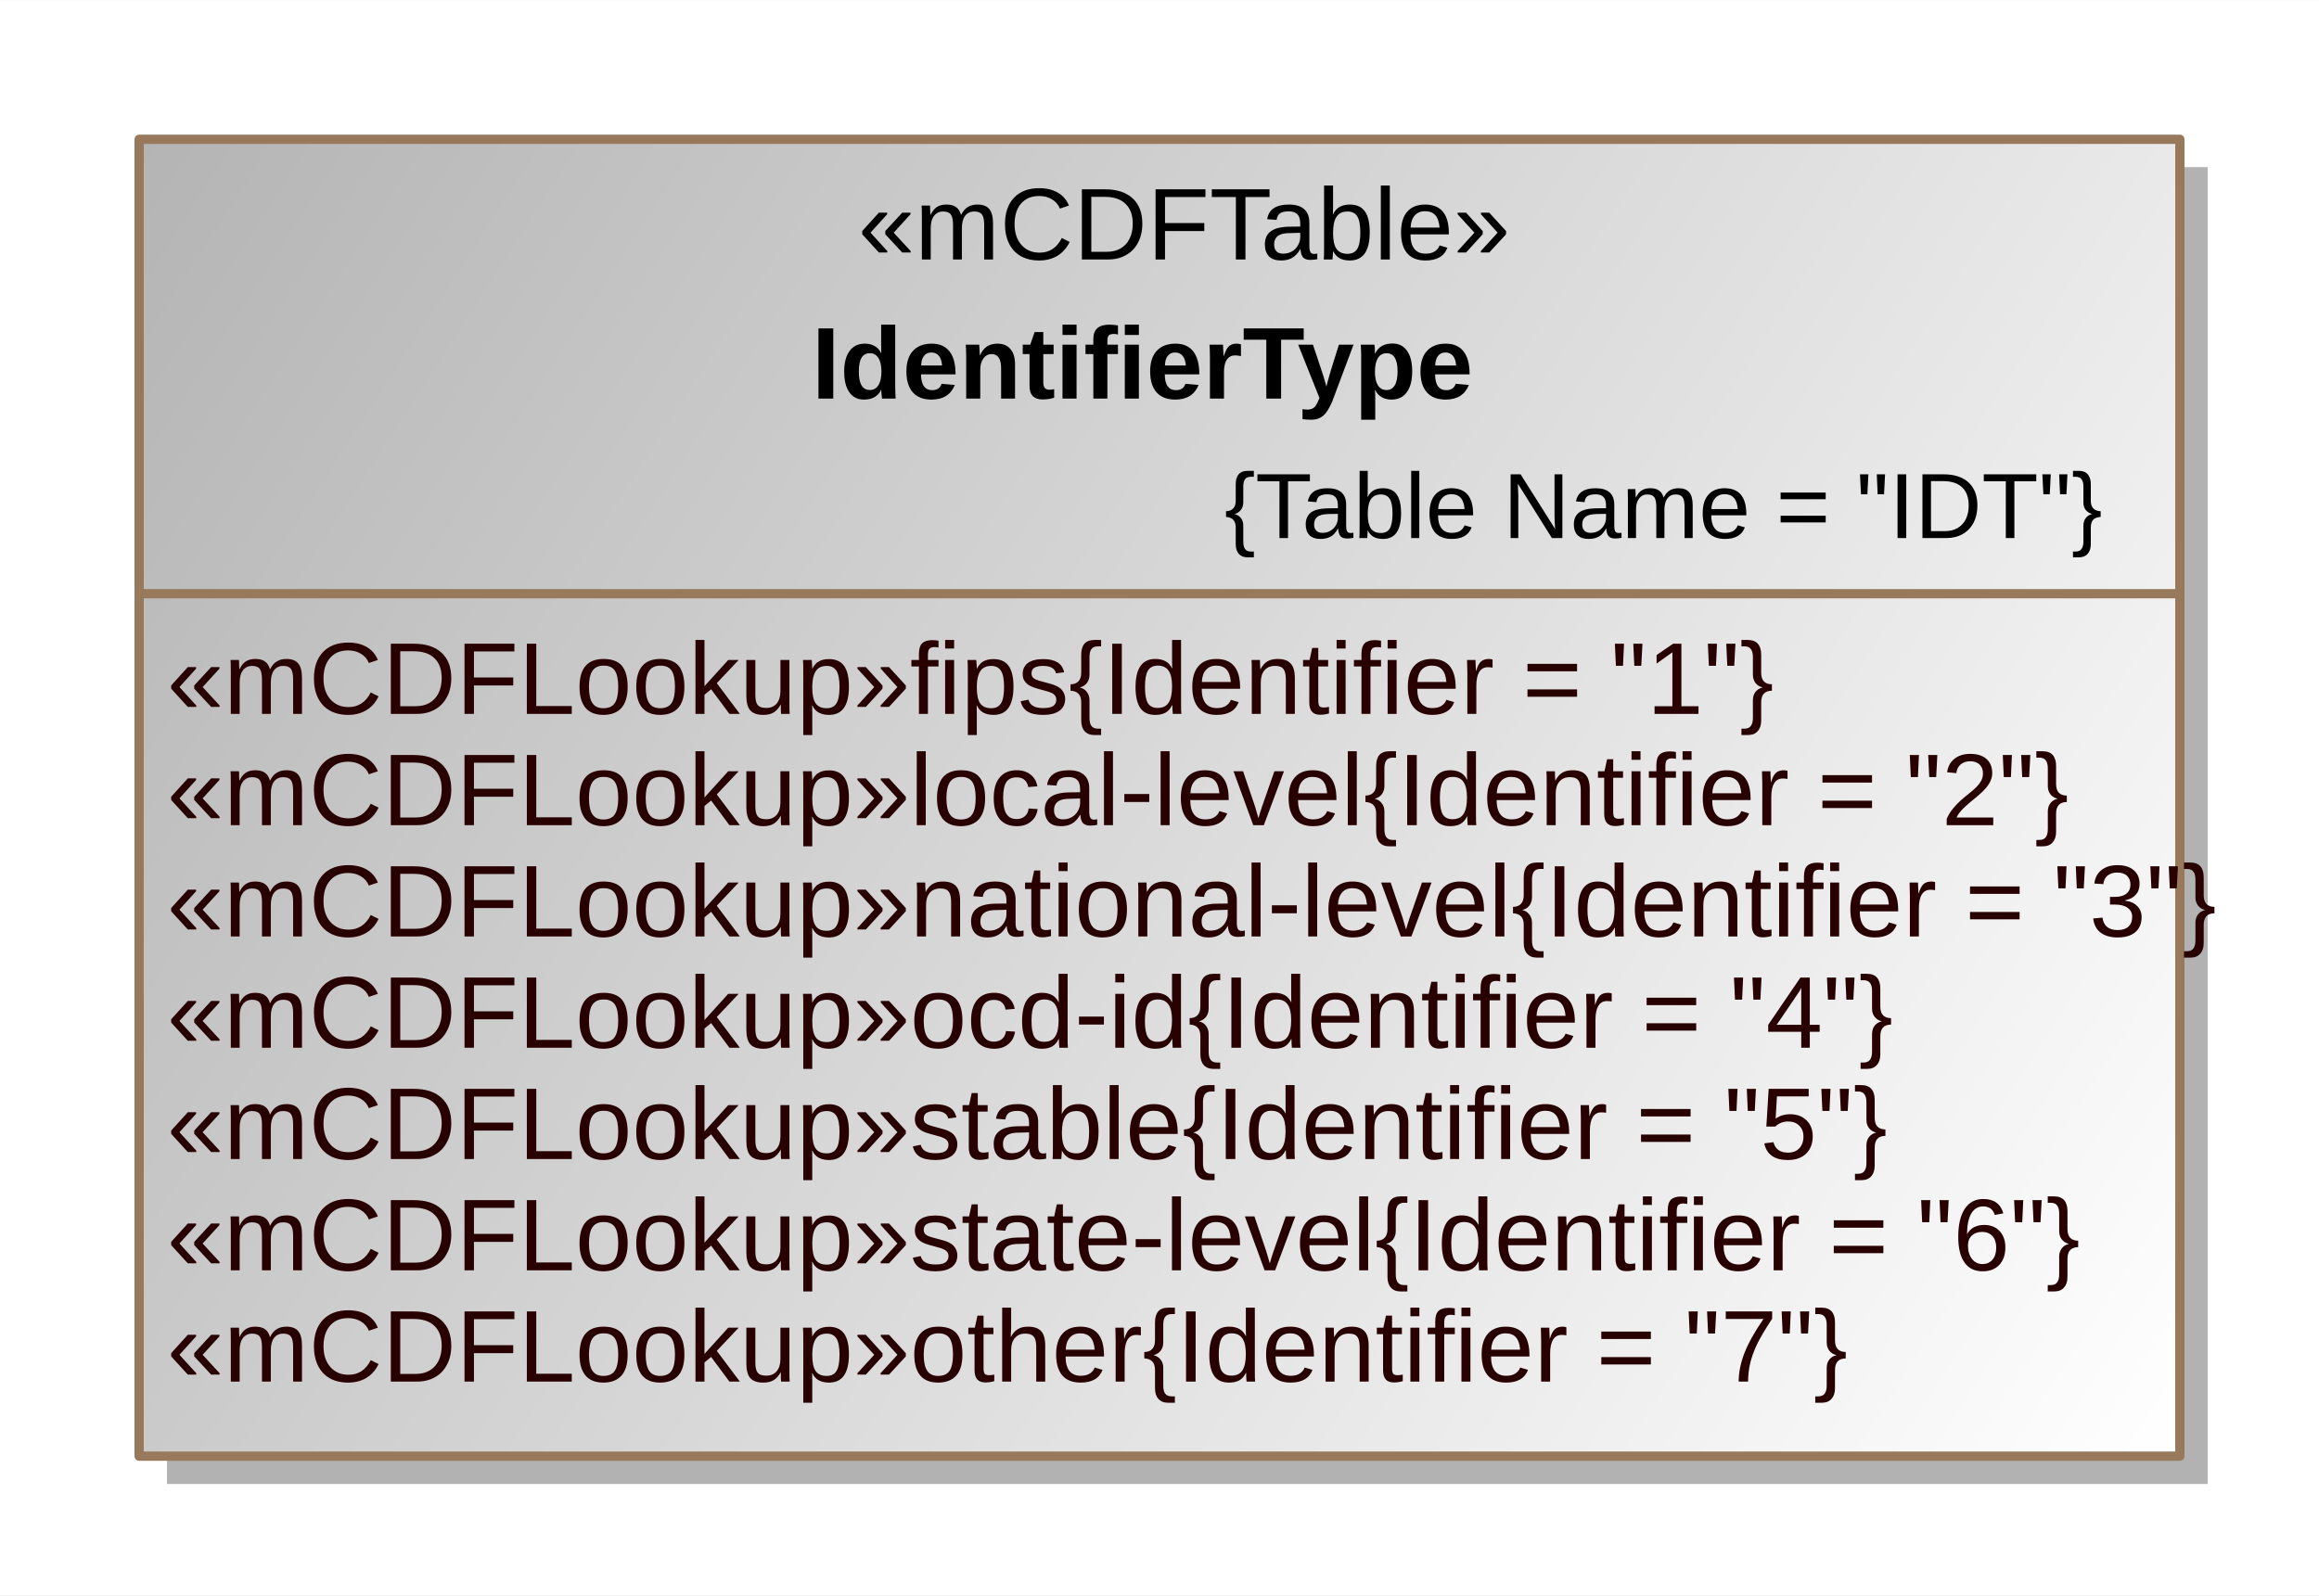
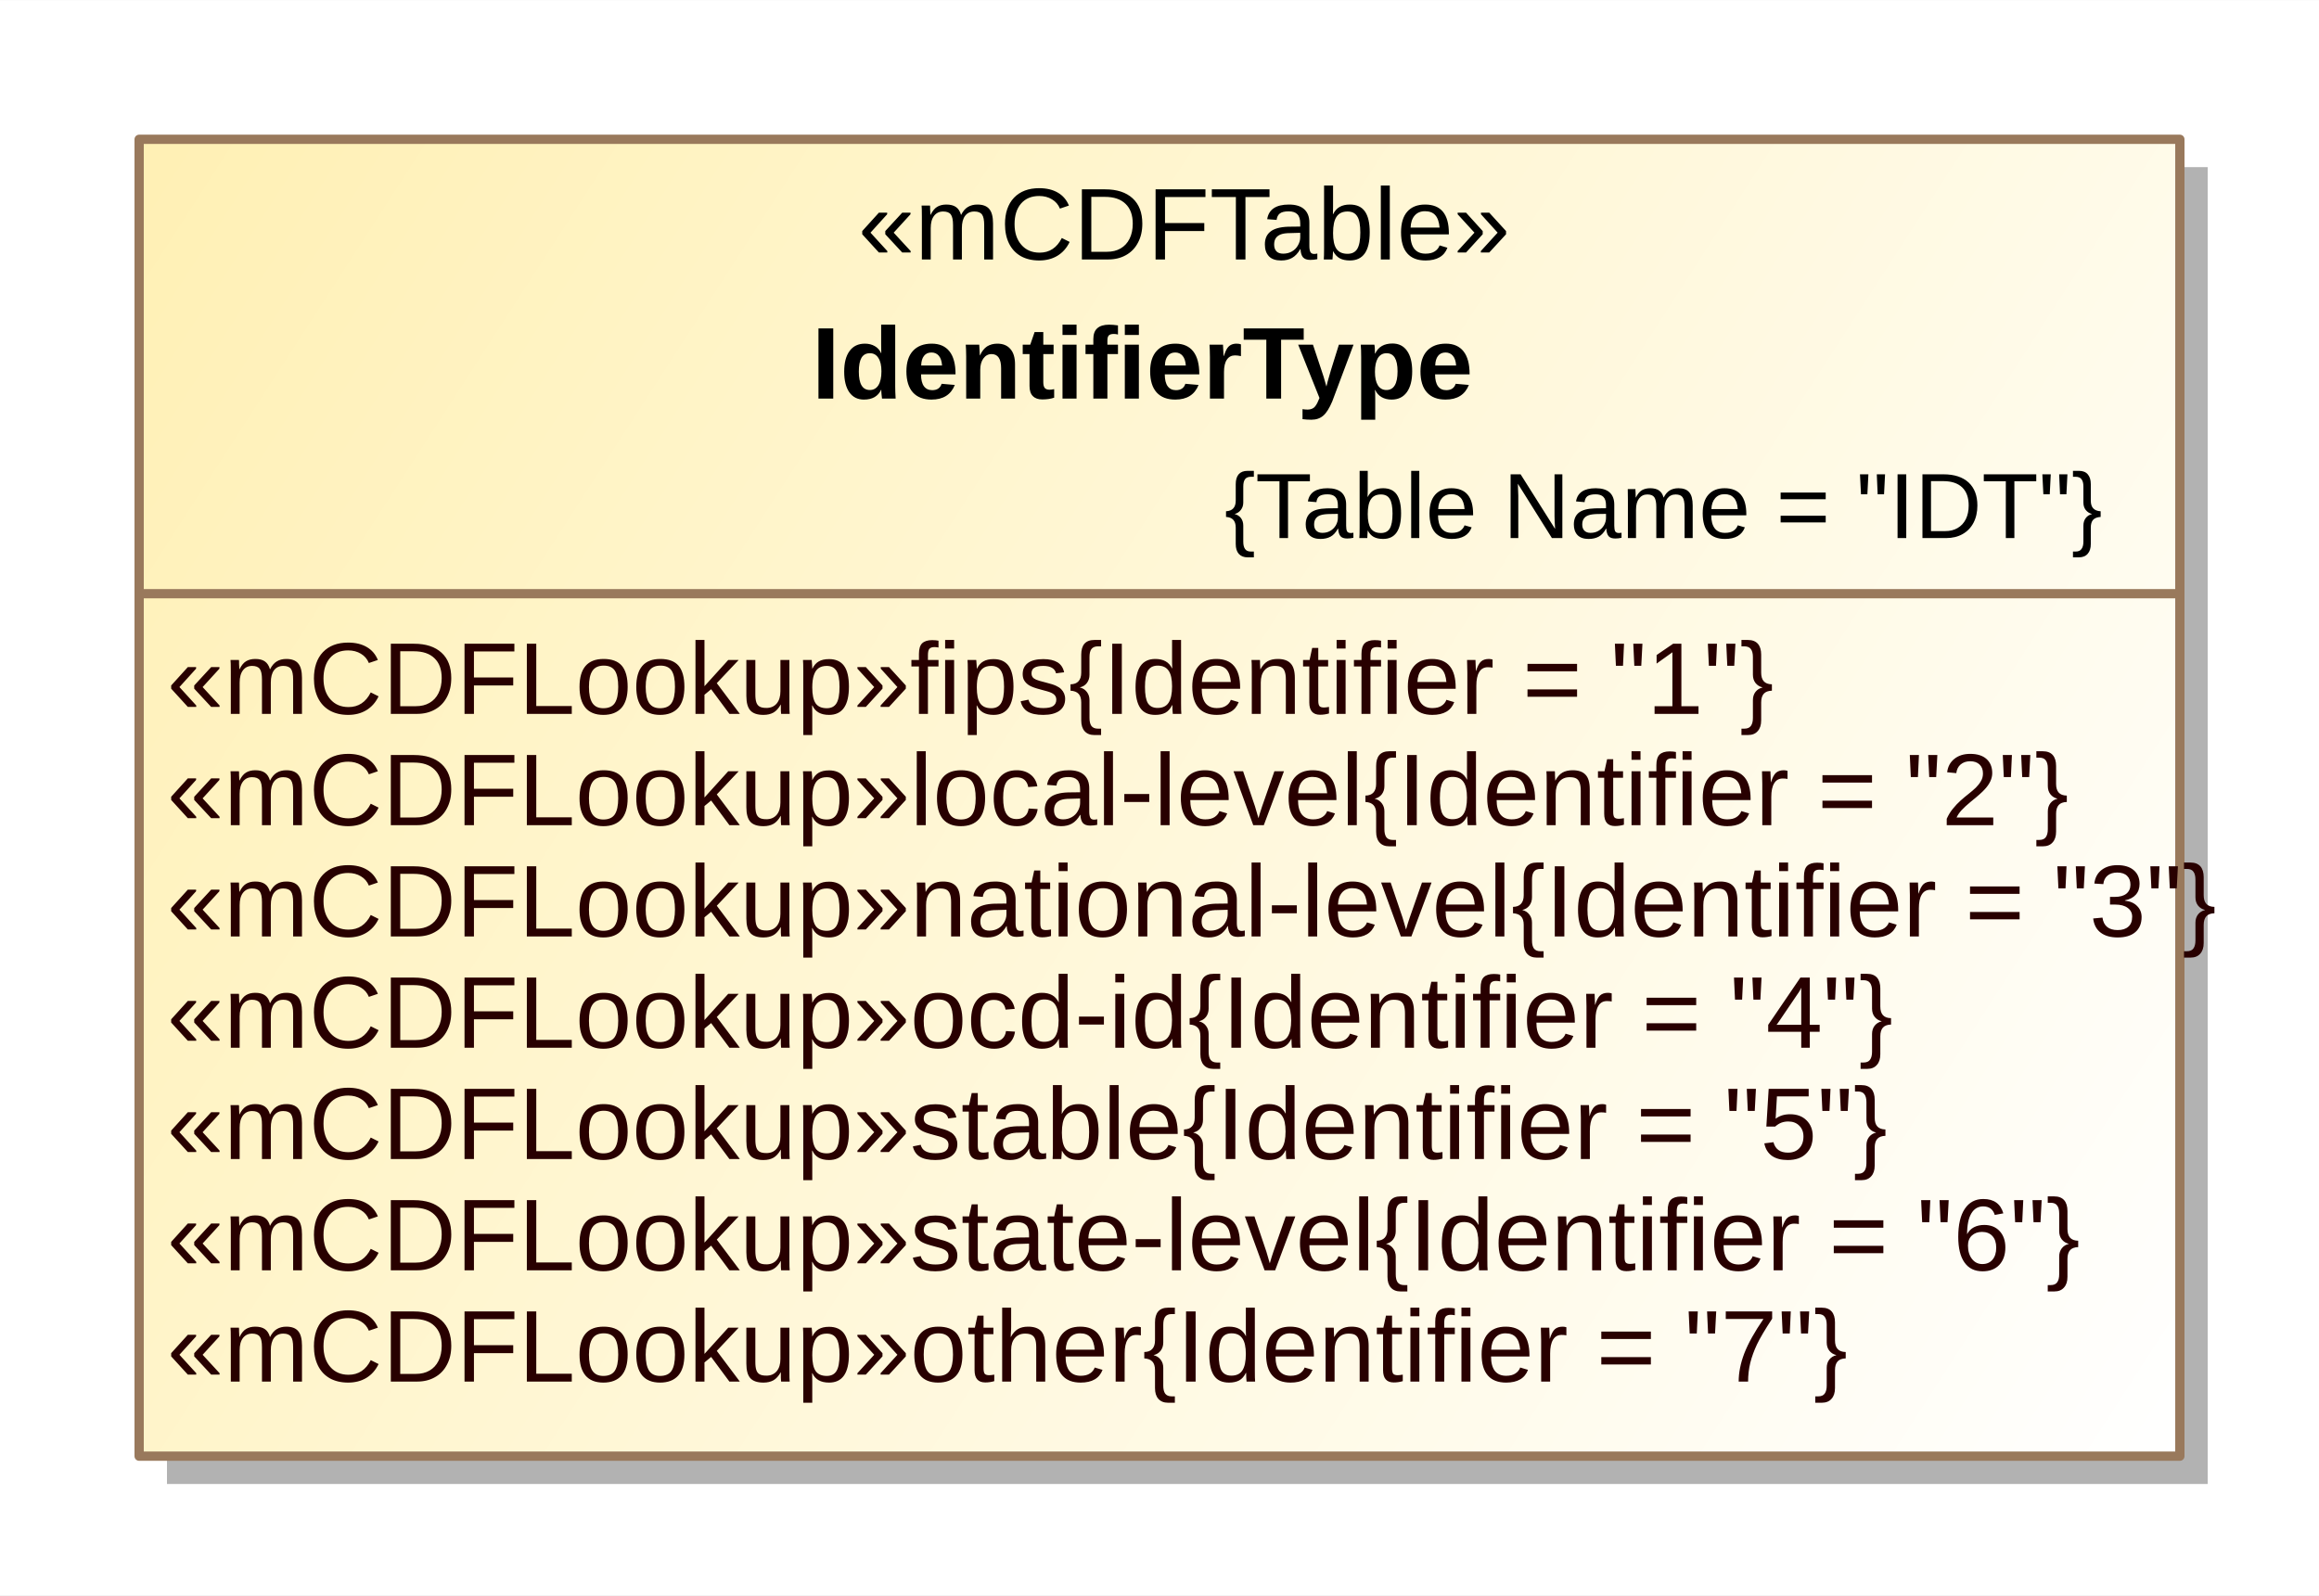
<svg xmlns="http://www.w3.org/2000/svg" fill-opacity="1" color-rendering="auto" color-interpolation="auto" text-rendering="auto" stroke="black" stroke-linecap="square" width="2.604in" stroke-miterlimit="10" shape-rendering="auto" stroke-opacity="1" fill="black" stroke-dasharray="none" font-weight="normal" stroke-width="1" viewBox="0 0 250 172" height="1.792in" font-family="'Arial'" font-style="normal" stroke-linejoin="miter" font-size="12" stroke-dashoffset="0" image-rendering="auto">
  <defs id="genericDefs" />
  <g>
    <defs id="defs1">
-       <linearGradient x1="1127" gradientUnits="userSpaceOnUse" x2="1347" y1="623" y2="765" id="linearGradient1" spreadMethod="pad">
-         <stop stop-opacity="1" stop-color="rgb(180,180,180)" offset="0%" />
+       <linearGradient x1="686" gradientUnits="userSpaceOnUse" x2="906" y1="2065" y2="2207" id="linearGradient1" spreadMethod="pad">
+         <stop stop-opacity="1" stop-color="rgb(255,240,180)" offset="0%" />
        <stop stop-opacity="1" stop-color="white" offset="100%" />
      </linearGradient>
      <clipPath clipPathUnits="userSpaceOnUse" id="clipPath1">
        <path d="M0 0 L250 0 L250 172 L0 172 L0 0 Z" />
      </clipPath>
      <clipPath clipPathUnits="userSpaceOnUse" id="clipPath2">
-         <path d="M1112 608 L1362 608 L1362 780 L1112 780 L1112 608 Z" />
+         <path d="M671 2050 L921 2050 L921 2222 L671 2222 L671 2050 Z" />
      </clipPath>
    </defs>
    <g fill="white" stroke="white">
      <rect x="0" width="250" height="172" y="0" clip-path="url(#clipPath1)" stroke="none" />
-       <rect x="1130" y="626" transform="translate(-1112,-608)" clip-path="url(#clipPath2)" fill="rgb(178,178,178)" width="220" text-rendering="geometricPrecision" height="142" stroke="none" />
-       <rect x="1127" y="623" transform="translate(-1112,-608)" clip-path="url(#clipPath2)" fill="url(#linearGradient1)" width="220" text-rendering="geometricPrecision" height="142" stroke="none" />
+       <rect x="689" y="2068" transform="translate(-671,-2050)" clip-path="url(#clipPath2)" fill="rgb(178,178,178)" width="220" text-rendering="geometricPrecision" height="142" stroke="none" />
+       <rect x="686" y="2065" transform="translate(-671,-2050)" clip-path="url(#clipPath2)" fill="url(#linearGradient1)" width="220" text-rendering="geometricPrecision" height="142" stroke="none" />
    </g>
-     <g fill="rgb(153,121,92)" text-rendering="geometricPrecision" transform="translate(-1112,-608)" stroke-linecap="butt" stroke="rgb(153,121,92)" stroke-linejoin="round">
-       <rect fill="none" x="1127" width="220" height="142" y="623" clip-path="url(#clipPath2)" />
-       <line y2="672" fill="none" x1="1127" clip-path="url(#clipPath2)" x2="1347" y1="672" />
-       <text x="1130" font-size="11" y="756.958" clip-path="url(#clipPath2)" fill="rgb(40,0,0)" stroke="none" space="preserve">«mCDFLookup»other{Identifier = "7"}</text>
-       <text x="1130" font-size="11" y="744.958" clip-path="url(#clipPath2)" fill="rgb(40,0,0)" stroke="none" space="preserve">«mCDFLookup»state-level{Identifier = "6"}</text>
-       <text x="1130" font-size="11" y="732.958" clip-path="url(#clipPath2)" fill="rgb(40,0,0)" stroke="none" space="preserve">«mCDFLookup»stable{Identifier = "5"}</text>
-       <text x="1130" font-size="11" y="720.958" clip-path="url(#clipPath2)" fill="rgb(40,0,0)" stroke="none" space="preserve">«mCDFLookup»ocd-id{Identifier = "4"}</text>
-       <text x="1130" font-size="11" y="708.958" clip-path="url(#clipPath2)" fill="rgb(40,0,0)" stroke="none" space="preserve">«mCDFLookup»national-level{Identifier = "3"}</text>
-       <text x="1130" font-size="11" y="696.958" clip-path="url(#clipPath2)" fill="rgb(40,0,0)" stroke="none" space="preserve">«mCDFLookup»local-level{Identifier = "2"}</text>
-       <text x="1130" font-size="11" y="684.958" clip-path="url(#clipPath2)" fill="rgb(40,0,0)" stroke="none" space="preserve">«mCDFLookup»fips{Identifier = "1"}</text>
+     <g fill="rgb(153,121,92)" text-rendering="geometricPrecision" transform="translate(-671,-2050)" stroke-linecap="butt" stroke="rgb(153,121,92)" stroke-linejoin="round">
+       <rect fill="none" x="686" width="220" height="142" y="2065" clip-path="url(#clipPath2)" />
+       <line y2="2114" fill="none" x1="686" clip-path="url(#clipPath2)" x2="906" y1="2114" />
+       <text x="689" font-size="11" y="2198.958" clip-path="url(#clipPath2)" fill="rgb(40,0,0)" stroke="none" space="preserve">«mCDFLookup»other{Identifier = "7"}</text>
+       <text x="689" font-size="11" y="2186.958" clip-path="url(#clipPath2)" fill="rgb(40,0,0)" stroke="none" space="preserve">«mCDFLookup»state-level{Identifier = "6"}</text>
+       <text x="689" font-size="11" y="2174.958" clip-path="url(#clipPath2)" fill="rgb(40,0,0)" stroke="none" space="preserve">«mCDFLookup»stable{Identifier = "5"}</text>
+       <text x="689" font-size="11" y="2162.958" clip-path="url(#clipPath2)" fill="rgb(40,0,0)" stroke="none" space="preserve">«mCDFLookup»ocd-id{Identifier = "4"}</text>
+       <text x="689" font-size="11" y="2150.958" clip-path="url(#clipPath2)" fill="rgb(40,0,0)" stroke="none" space="preserve">«mCDFLookup»national-level{Identifier = "3"}</text>
+       <text x="689" font-size="11" y="2138.958" clip-path="url(#clipPath2)" fill="rgb(40,0,0)" stroke="none" space="preserve">«mCDFLookup»local-level{Identifier = "2"}</text>
+       <text x="689" font-size="11" y="2126.958" clip-path="url(#clipPath2)" fill="rgb(40,0,0)" stroke="none" space="preserve">«mCDFLookup»fips{Identifier = "1"}</text>
    </g>
-     <g text-rendering="geometricPrecision" font-size="11" font-weight="bold" transform="translate(-1112,-608)" stroke-linecap="butt" stroke-linejoin="round">
-       <text x="1199.5" space="preserve" y="650.958" clip-path="url(#clipPath2)" stroke="none">IdentifierType</text>
-       <text x="1204.5" space="preserve" y="635.958" clip-path="url(#clipPath2)" font-weight="normal" stroke="none">«mCDFTable»</text>
-       <text x="1244" font-size="10" y="666" clip-path="url(#clipPath2)" text-rendering="optimizeLegibility" stroke="none" font-weight="normal" xml:space="preserve">{Table Name = "IDT"}</text>
+     <g text-rendering="geometricPrecision" font-size="11" font-weight="bold" transform="translate(-671,-2050)" stroke-linecap="butt" stroke-linejoin="round">
+       <text x="758.5" space="preserve" y="2092.958" clip-path="url(#clipPath2)" stroke="none">IdentifierType</text>
+       <text x="763.5" space="preserve" y="2077.958" clip-path="url(#clipPath2)" font-weight="normal" stroke="none">«mCDFTable»</text>
+       <text x="803" font-size="10" y="2108" clip-path="url(#clipPath2)" text-rendering="optimizeLegibility" stroke="none" font-weight="normal" xml:space="preserve">{Table Name = "IDT"}</text>
    </g>
  </g>
</svg>
